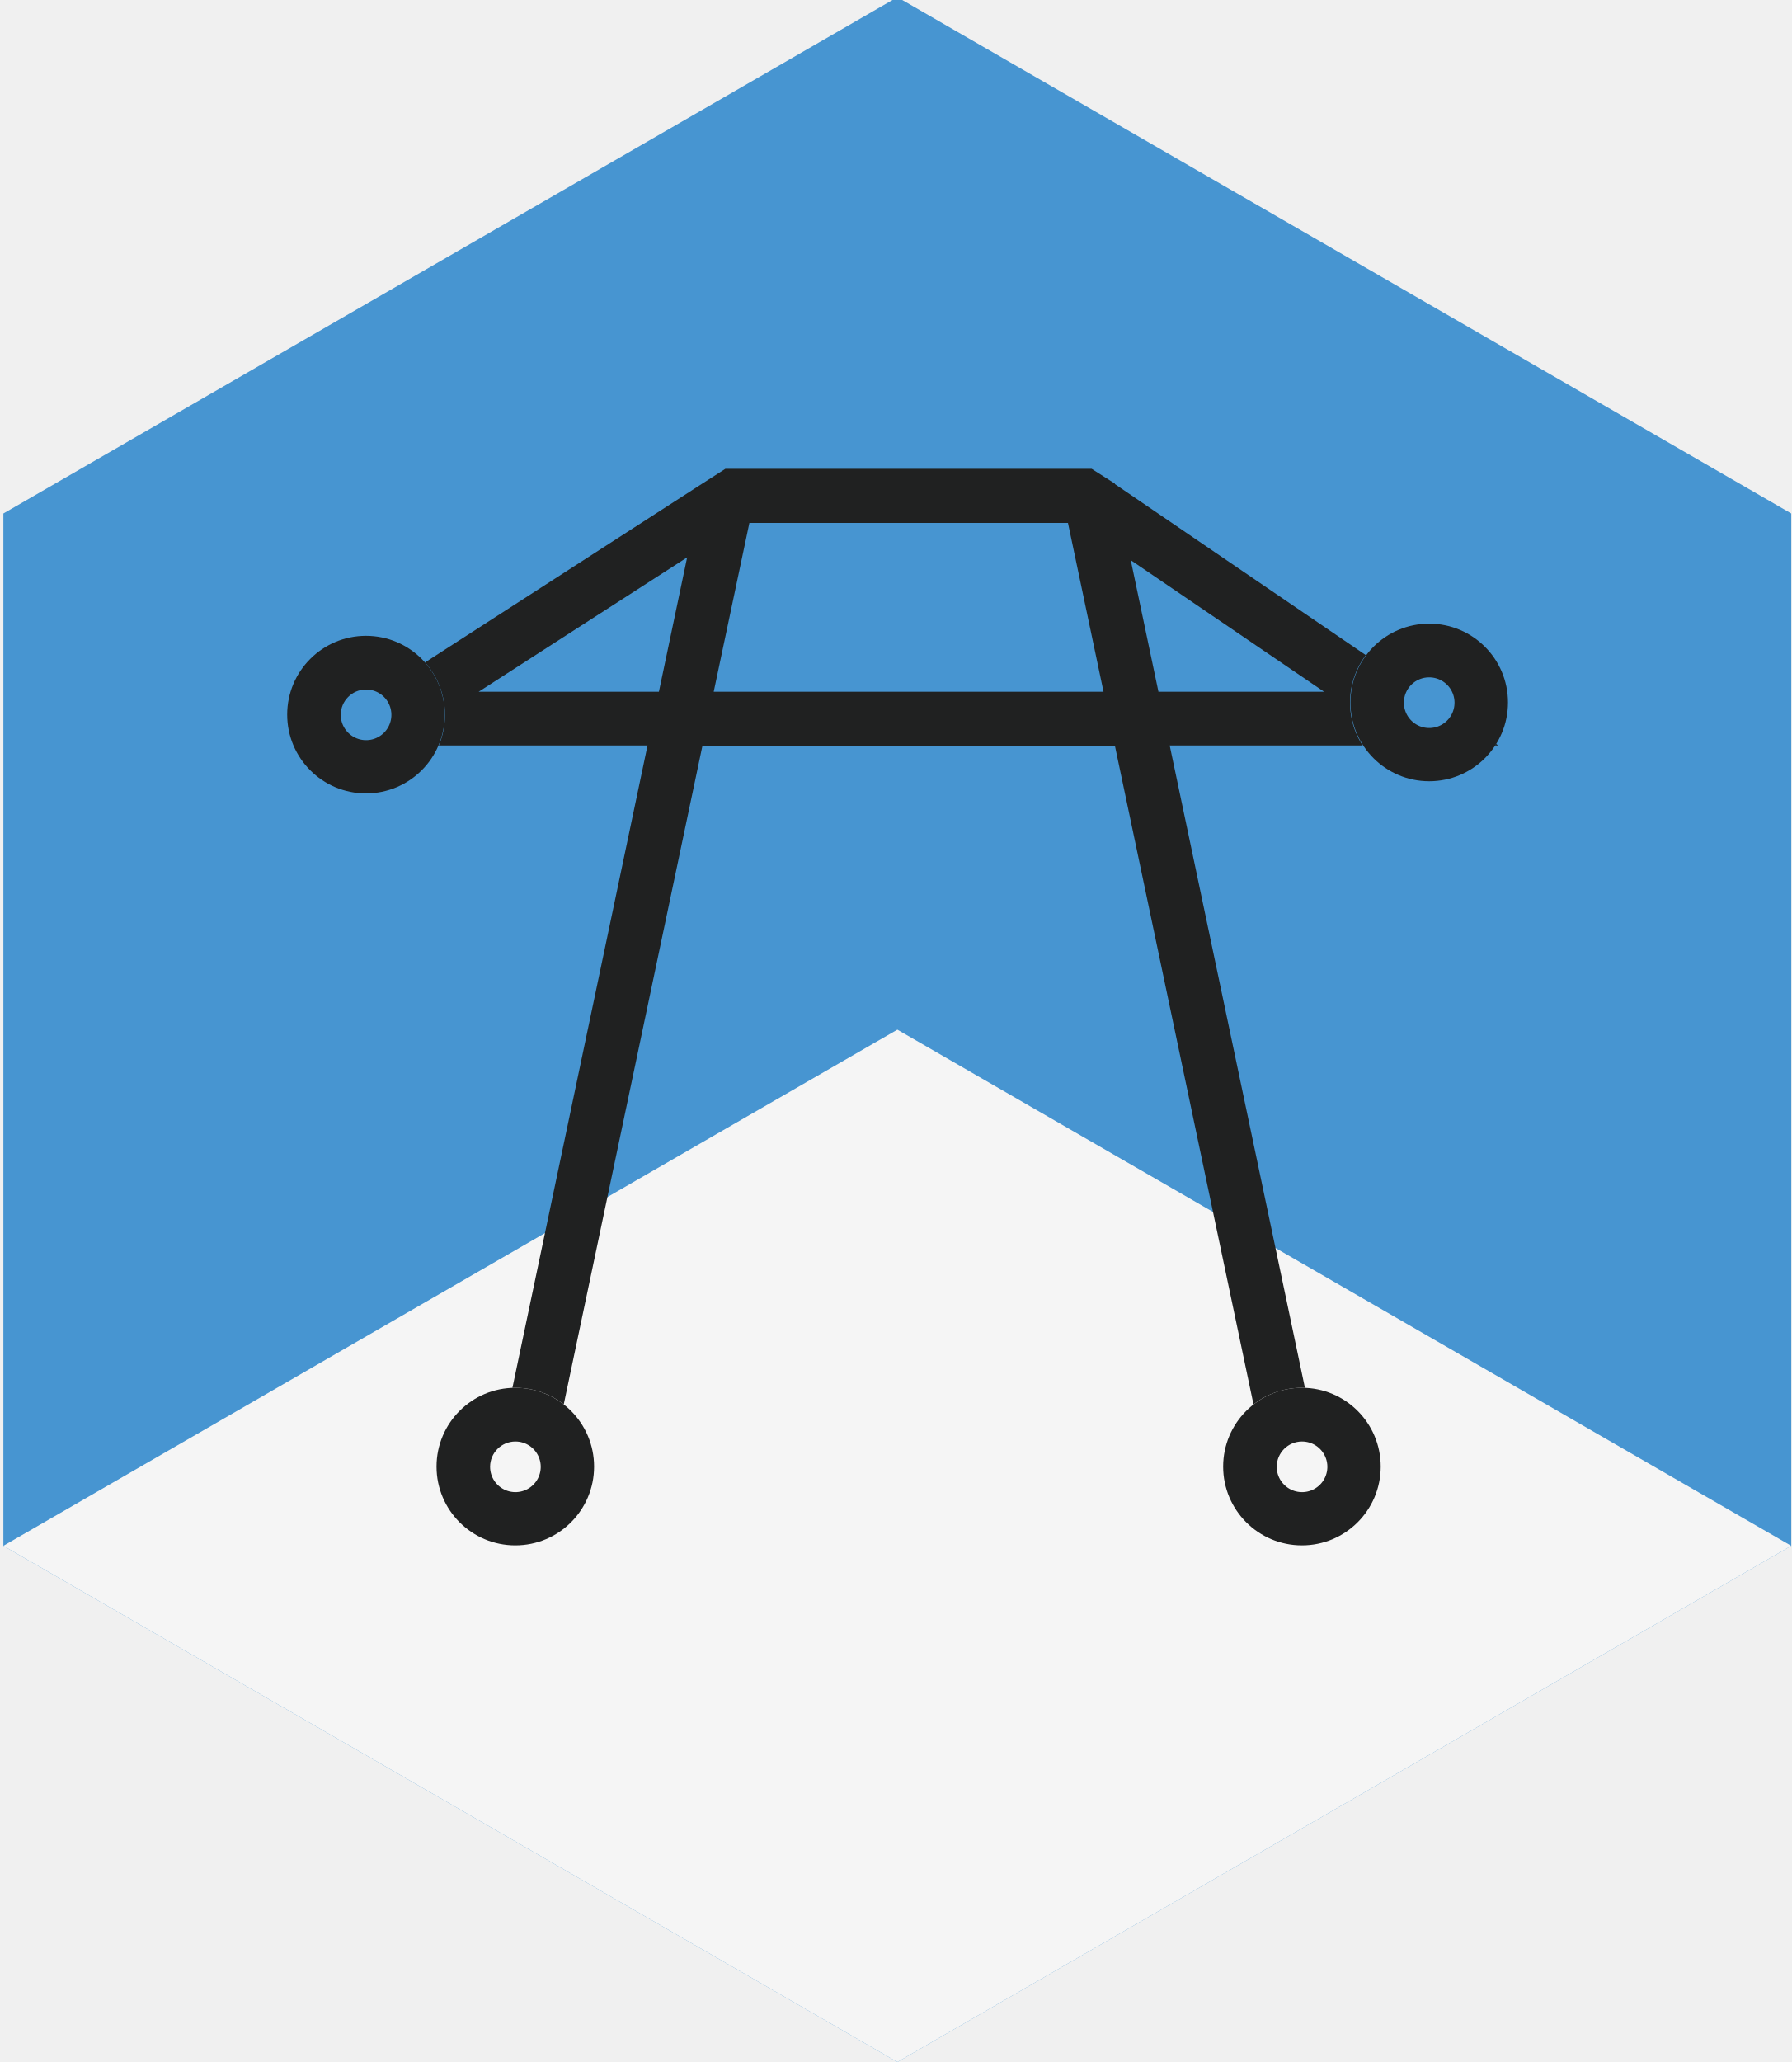
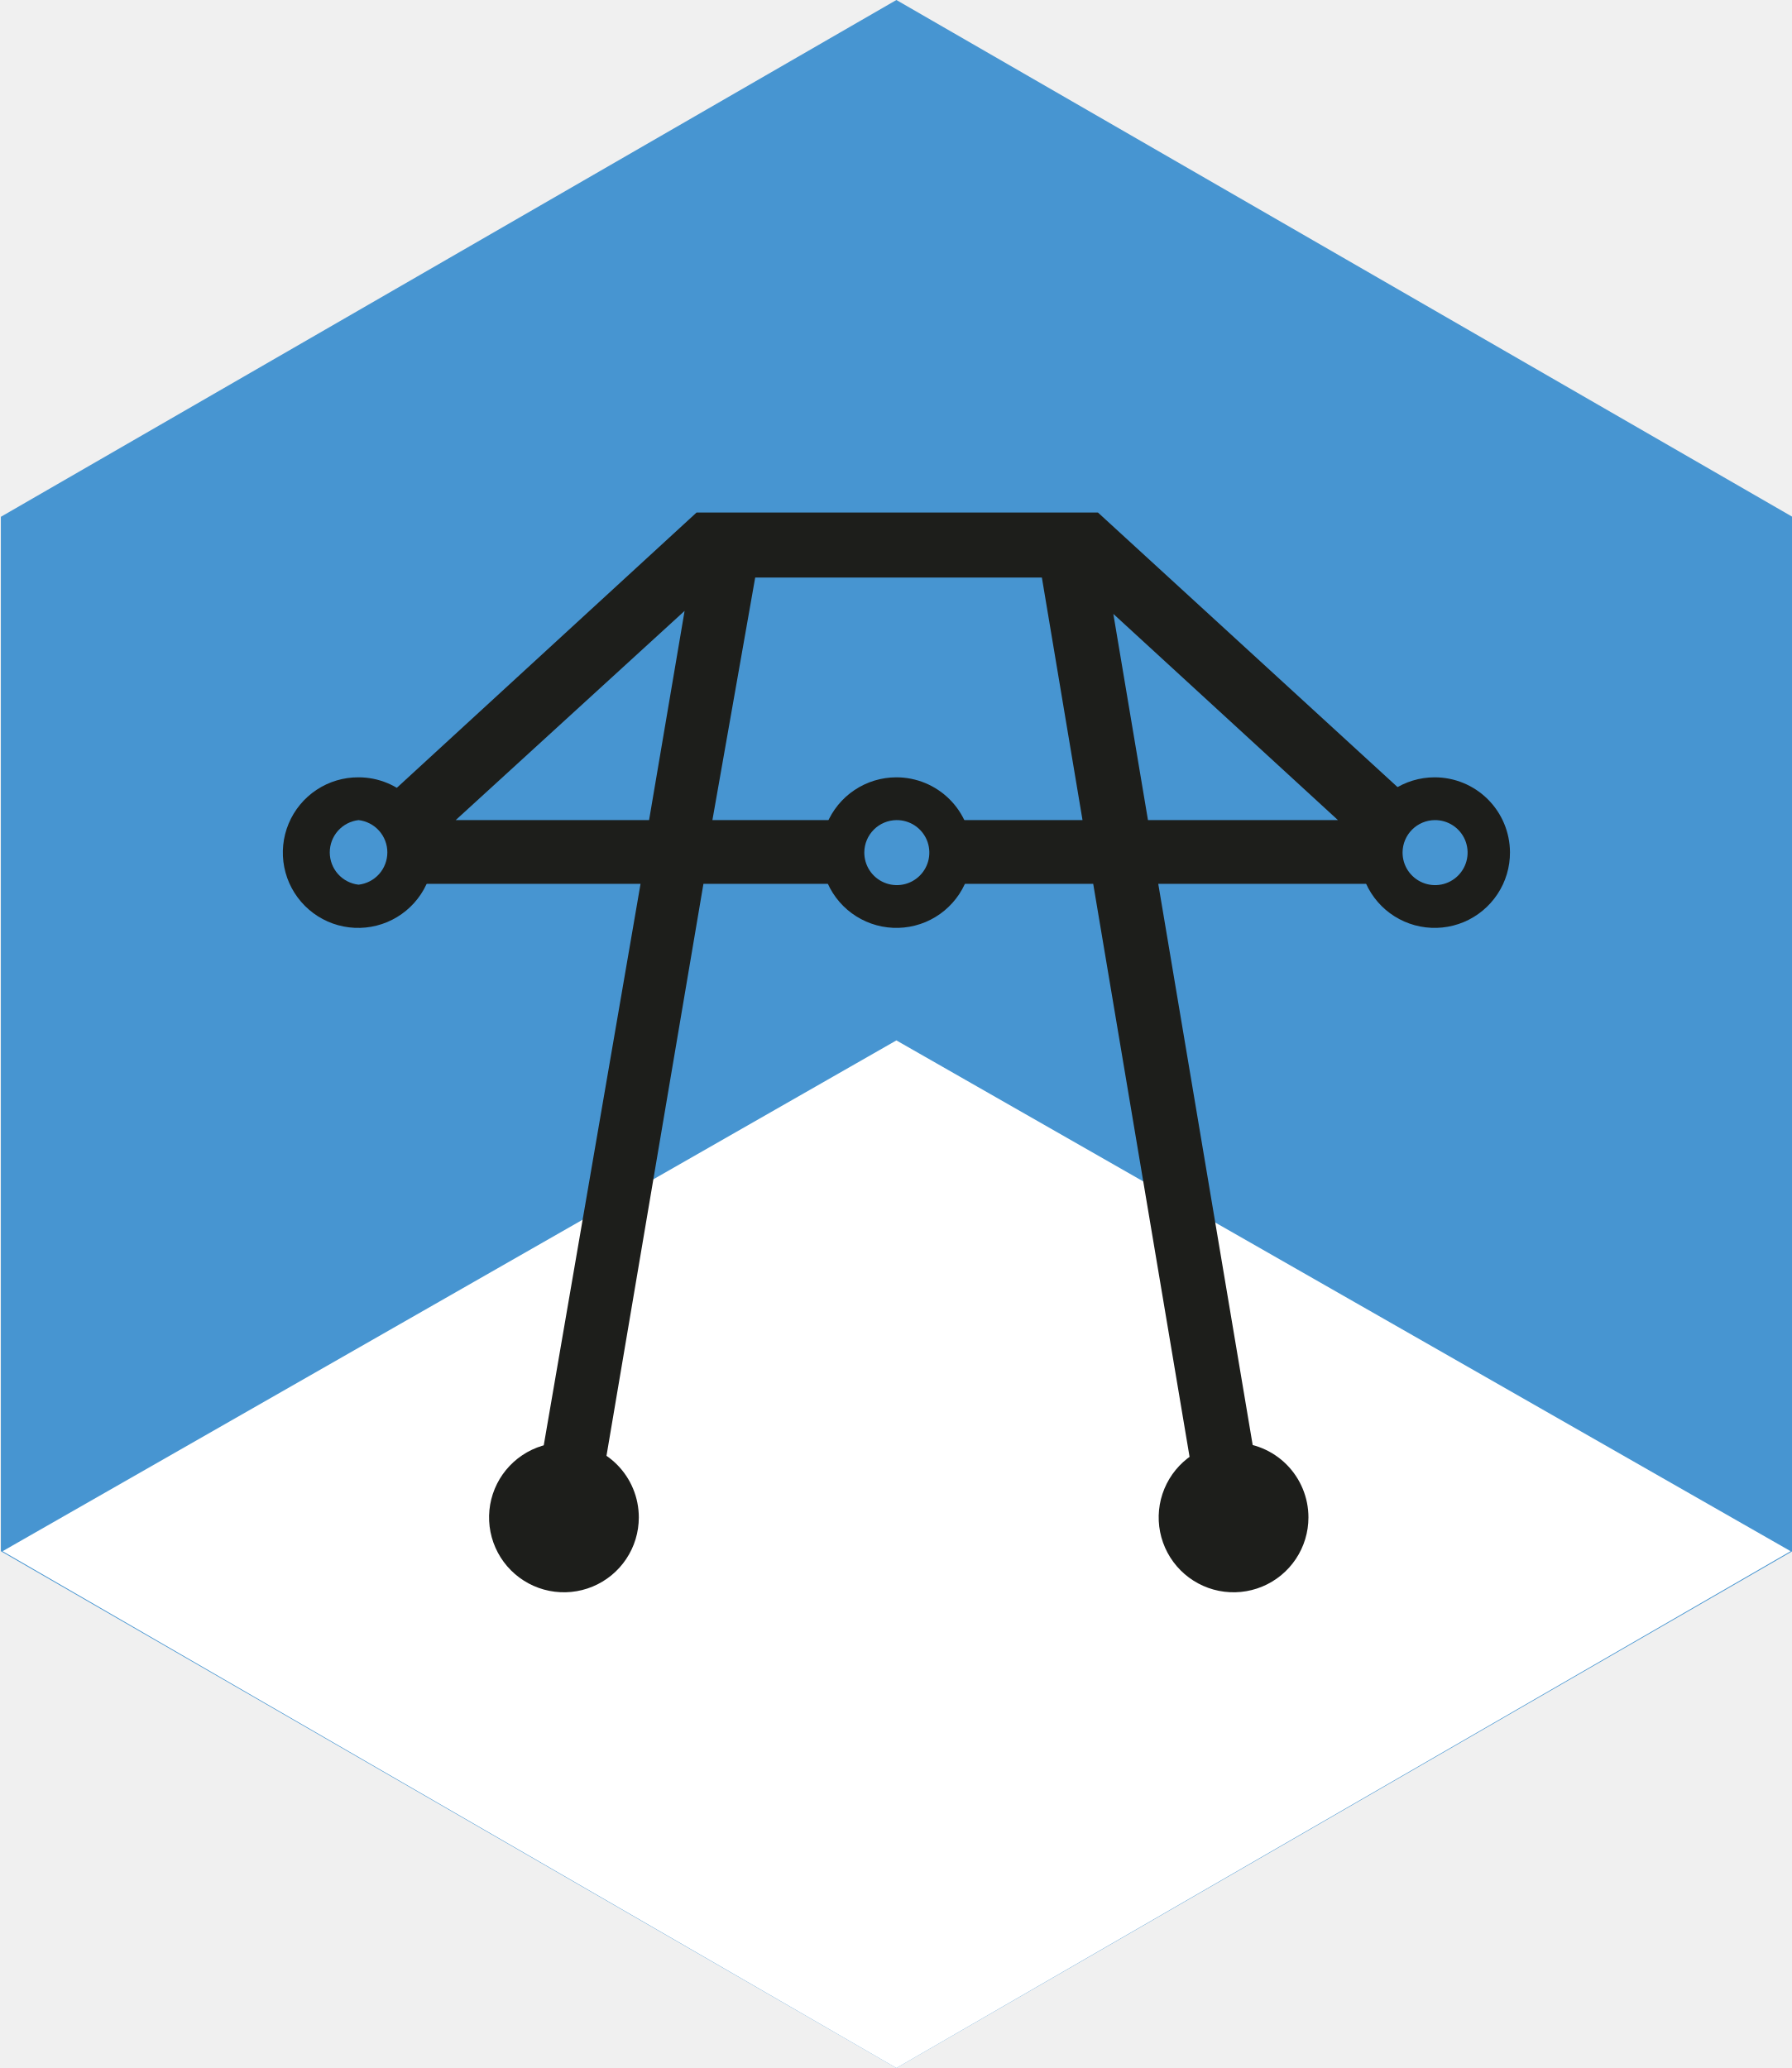
- <svg xmlns="http://www.w3.org/2000/svg" id="ef50cf0e-8ee3-4c0b-aa63-e7531ee2e78c" data-name="Calque 1" viewBox="0 0 159.23 183.2">
-   <polygon points="0.3 45.62 0.3 137.34 79.74 183.2 159.17 137.34 159.17 45.62 79.74 -0.25 0.3 45.62" style="fill:#4795d1" />
-   <polygon points="159.17 137.34 79.74 183.2 0.3 137.34 79.74 91.48 159.17 137.34" style="fill:#f5f5f5" />
-   <path d="M133.14,66.23,99.06,43l0-.11-.11,0L97,41.65H64.46l-2,1.28h0v0L26.33,66.23H57.54l-13.38,63.6,4.66,1,13.6-64.58H99.07l13.59,64.58,4.67-1-13.39-63.6Zm-15.48-4.77H102.94l-2.46-11.69Zm-75.13,0L61.06,49.52,58.55,61.46Zm20.89,0,3.17-15H94.9l3.16,15Z" style="fill:#202121" />
-   <circle cx="45.79" cy="130.32" r="7.02" style="fill:#f5f5f5" />
-   <path d="M45.79,128.07a2.25,2.25,0,1,1-2.24,2.25,2.25,2.25,0,0,1,2.24-2.25m0-4.77a7,7,0,1,0,7,7,7,7,0,0,0-7-7Z" style="fill:#202121" />
-   <circle cx="115.69" cy="130.32" r="7.02" style="fill:#f5f5f5" />
-   <path d="M115.69,128.07a2.25,2.25,0,1,1-2.24,2.25,2.25,2.25,0,0,1,2.24-2.25m0-4.77a7,7,0,1,0,7,7,7,7,0,0,0-7-7Z" style="fill:#202121" />
-   <circle cx="126.97" cy="62.42" r="7.01" style="fill:#4795d1" />
-   <path d="M127,60.18a2.25,2.25,0,1,1-2.25,2.24A2.24,2.24,0,0,1,127,60.18m0-4.77a7,7,0,1,0,7,7,7,7,0,0,0-7-7Z" style="fill:#202121" />
-   <circle cx="32.52" cy="63.51" r="7.02" style="fill:#4795d1" />
-   <path d="M32.52,61.26a2.25,2.25,0,1,1-2.24,2.25,2.25,2.25,0,0,1,2.24-2.25m0-4.77a7,7,0,1,0,7,7,7,7,0,0,0-7-7Z" style="fill:#202121" />
+ <svg xmlns="http://www.w3.org/2000/svg" width="47.279" height="54.585" viewBox="0 0 86.532 100" fill="none">
+   <path d="M86.616 75.01V24.99L43.297 0L0 24.99V75.01L43.297 100L86.616 75.01Z" fill="#4795D1" />
+   <path d="M86.533 75.01L43.297 100L0.083 75.01L43.297 50.31L86.533 75.01Z" fill="white" />
+   <path d="M72.631 42.739L53.041 24.783H33.637L14.088 42.739H30.927L25.693 73.107L28.734 73.624L33.968 42.739H52.813L58.006 73.624L61.067 73.107L55.958 42.739H72.631ZM55.461 39.657L53.786 29.686L64.646 39.657H55.461ZM21.99 39.657L33.057 29.541L31.34 39.657H21.99ZM34.402 39.657L36.471 27.927H50.331L52.296 39.657H34.402Z" fill="#1d1e1b" />
+   <path d="M17.294 43.794C16.783 43.794 16.283 43.642 15.857 43.358C15.432 43.074 15.101 42.67 14.905 42.198C14.709 41.725 14.658 41.205 14.758 40.704C14.858 40.202 15.104 39.741 15.466 39.38C15.827 39.018 16.288 38.772 16.79 38.672C17.291 38.572 17.811 38.623 18.284 38.819C18.756 39.015 19.16 39.346 19.444 39.772C19.728 40.197 19.88 40.697 19.88 41.208C19.88 41.894 19.608 42.552 19.123 43.037C18.638 43.522 17.98 43.794 17.294 43.794V43.794Z" fill="#4795D1" />
+   <path d="M17.294 39.657C17.677 39.701 18.031 39.884 18.288 40.172C18.544 40.46 18.686 40.833 18.686 41.218C18.686 41.604 18.544 41.977 18.288 42.265C18.031 42.553 17.677 42.736 17.294 42.78C16.911 42.736 16.557 42.553 16.3 42.265C16.044 41.977 15.902 41.604 15.902 41.218C15.902 40.833 16.044 40.46 16.3 40.172C16.557 39.884 16.911 39.701 17.294 39.657V39.657ZM17.294 37.588C16.572 37.584 15.866 37.794 15.264 38.193C14.662 38.591 14.192 39.16 13.914 39.826C13.636 40.492 13.562 41.226 13.702 41.934C13.841 42.642 14.189 43.293 14.699 43.803C15.209 44.314 15.86 44.661 16.568 44.801C17.276 44.941 18.01 44.867 18.676 44.589C19.343 44.31 19.911 43.84 20.309 43.239C20.708 42.637 20.918 41.93 20.914 41.208C20.914 40.248 20.533 39.327 19.854 38.648C19.175 37.969 18.254 37.588 17.294 37.588V37.588Z" fill="#1d1e1b" />
+   <path d="M69.322 43.794C68.813 43.773 68.322 43.604 67.91 43.306C67.498 43.008 67.183 42.594 67.004 42.118C66.826 41.642 66.791 41.123 66.906 40.628C67.02 40.132 67.279 39.681 67.648 39.332C68.018 38.982 68.482 38.749 68.983 38.662C69.484 38.575 70 38.638 70.466 38.843C70.931 39.048 71.326 39.385 71.601 39.813C71.876 40.241 72.019 40.741 72.011 41.249C72.006 41.594 71.931 41.935 71.793 42.251C71.654 42.566 71.453 42.851 71.203 43.089C70.952 43.326 70.656 43.51 70.333 43.631C70.01 43.752 69.666 43.808 69.322 43.794V43.794Z" fill="#4795D1" />
+   <path d="M69.322 39.657C69.634 39.653 69.941 39.742 70.203 39.913C70.465 40.084 70.669 40.329 70.791 40.617C70.912 40.906 70.945 41.223 70.885 41.53C70.825 41.837 70.675 42.119 70.454 42.34C70.233 42.562 69.951 42.712 69.644 42.772C69.337 42.832 69.019 42.799 68.731 42.677C68.443 42.556 68.198 42.351 68.026 42.089C67.855 41.828 67.766 41.521 67.77 41.208C67.775 40.798 67.941 40.407 68.23 40.117C68.52 39.827 68.912 39.662 69.322 39.657V39.657ZM69.322 37.588C68.601 37.588 67.896 37.802 67.297 38.203C66.698 38.604 66.231 39.174 65.956 39.84C65.681 40.507 65.61 41.24 65.752 41.947C65.894 42.654 66.243 43.302 66.754 43.811C67.266 44.319 67.916 44.664 68.624 44.802C69.332 44.94 70.064 44.865 70.729 44.587C71.394 44.308 71.961 43.838 72.359 43.236C72.757 42.635 72.967 41.929 72.963 41.208C72.957 40.246 72.571 39.325 71.889 38.647C71.207 37.969 70.284 37.588 69.322 37.588V37.588Z" fill="#1d1e1b" />
+   <path d="M43.297 43.835C44.725 43.835 45.883 42.678 45.883 41.249C45.883 39.821 44.725 38.664 43.297 38.664C41.869 38.664 40.712 39.821 40.712 41.249C40.712 42.678 41.869 43.835 43.297 43.835Z" fill="#4795D1" />
+   <path d="M43.297 39.657C43.61 39.653 43.917 39.742 44.179 39.913C44.44 40.084 44.645 40.329 44.767 40.617C44.888 40.906 44.921 41.223 44.861 41.53C44.801 41.837 44.651 42.119 44.43 42.34C44.209 42.562 43.927 42.712 43.62 42.772C43.313 42.832 42.995 42.799 42.707 42.677C42.419 42.556 42.173 42.351 42.002 42.089C41.831 41.828 41.742 41.521 41.746 41.208C41.751 40.798 41.916 40.407 42.206 40.117C42.496 39.827 42.888 39.662 43.297 39.657V39.657ZM43.297 37.588C42.577 37.588 41.872 37.802 41.273 38.203C40.673 38.604 40.207 39.174 39.932 39.84C39.657 40.507 39.586 41.24 39.728 41.947C39.87 42.654 40.219 43.302 40.73 43.811C41.242 44.319 41.892 44.664 42.6 44.802C43.308 44.94 44.04 44.865 44.705 44.587C45.37 44.308 45.937 43.838 46.335 43.236C46.732 42.635 46.943 41.929 46.938 41.208C46.933 40.246 46.547 39.325 45.865 38.647C45.182 37.969 44.26 37.588 43.297 37.588V37.588Z" fill="#1d1e1b" />
+   <path d="M27.224 75.962C28.652 75.962 29.81 74.804 29.81 73.376C29.81 71.948 28.652 70.79 27.224 70.79C25.796 70.79 24.638 71.948 24.638 73.376C24.638 74.804 25.796 75.962 27.224 75.962Z" fill="#1d1e1b" />
+   <path d="M27.224 71.825C27.635 71.825 28.03 71.988 28.321 72.279C28.612 72.57 28.775 72.965 28.775 73.376C28.775 73.788 28.612 74.182 28.321 74.473C28.03 74.764 27.635 74.928 27.224 74.928C26.812 74.928 26.418 74.764 26.127 74.473C25.836 74.182 25.672 73.788 25.672 73.376C25.672 72.965 25.836 72.57 26.127 72.279C26.418 71.988 26.812 71.825 27.224 71.825V71.825ZM27.224 69.756C26.508 69.756 25.808 69.968 25.213 70.366C24.617 70.764 24.153 71.329 23.879 71.991C23.605 72.652 23.534 73.38 23.673 74.082C23.813 74.785 24.158 75.43 24.664 75.936C25.17 76.442 25.815 76.787 26.518 76.927C27.22 77.066 27.948 76.995 28.609 76.721C29.271 76.447 29.836 75.983 30.234 75.387C30.632 74.792 30.844 74.092 30.844 73.376C30.844 72.416 30.463 71.495 29.784 70.816C29.105 70.137 28.184 69.756 27.224 69.756V69.756Z" fill="#1d1e1b" />
+   <path d="M59.537 75.962C60.965 75.962 62.123 74.804 62.123 73.376C62.123 71.948 60.965 70.79 59.537 70.79C58.108 70.79 56.951 71.948 56.951 73.376C56.951 74.804 58.108 75.962 59.537 75.962Z" fill="#1d1e1b" />
+   <path d="M59.599 71.825C60.01 71.825 60.405 71.988 60.696 72.279C60.987 72.57 61.15 72.965 61.15 73.376C61.15 73.788 60.987 74.182 60.696 74.473C60.405 74.764 60.01 74.928 59.599 74.928C59.187 74.928 58.793 74.764 58.502 74.473C58.211 74.182 58.047 73.788 58.047 73.376C58.047 72.965 58.211 72.57 58.502 72.279C58.793 71.988 59.187 71.825 59.599 71.825ZM59.599 69.756C58.883 69.756 58.183 69.968 57.587 70.366C56.992 70.764 56.528 71.329 56.254 71.991C55.98 72.652 55.908 73.38 56.048 74.082C56.188 74.785 56.533 75.43 57.039 75.936C57.545 76.442 58.19 76.787 58.892 76.927C59.595 77.066 60.323 76.995 60.984 76.721C61.646 76.447 62.211 75.983 62.609 75.387C63.007 74.792 63.219 74.092 63.219 73.376C63.219 72.416 62.837 71.495 62.159 70.816C61.48 70.137 60.559 69.756 59.599 69.756V69.756Z" fill="#1d1e1b" />
</svg>
